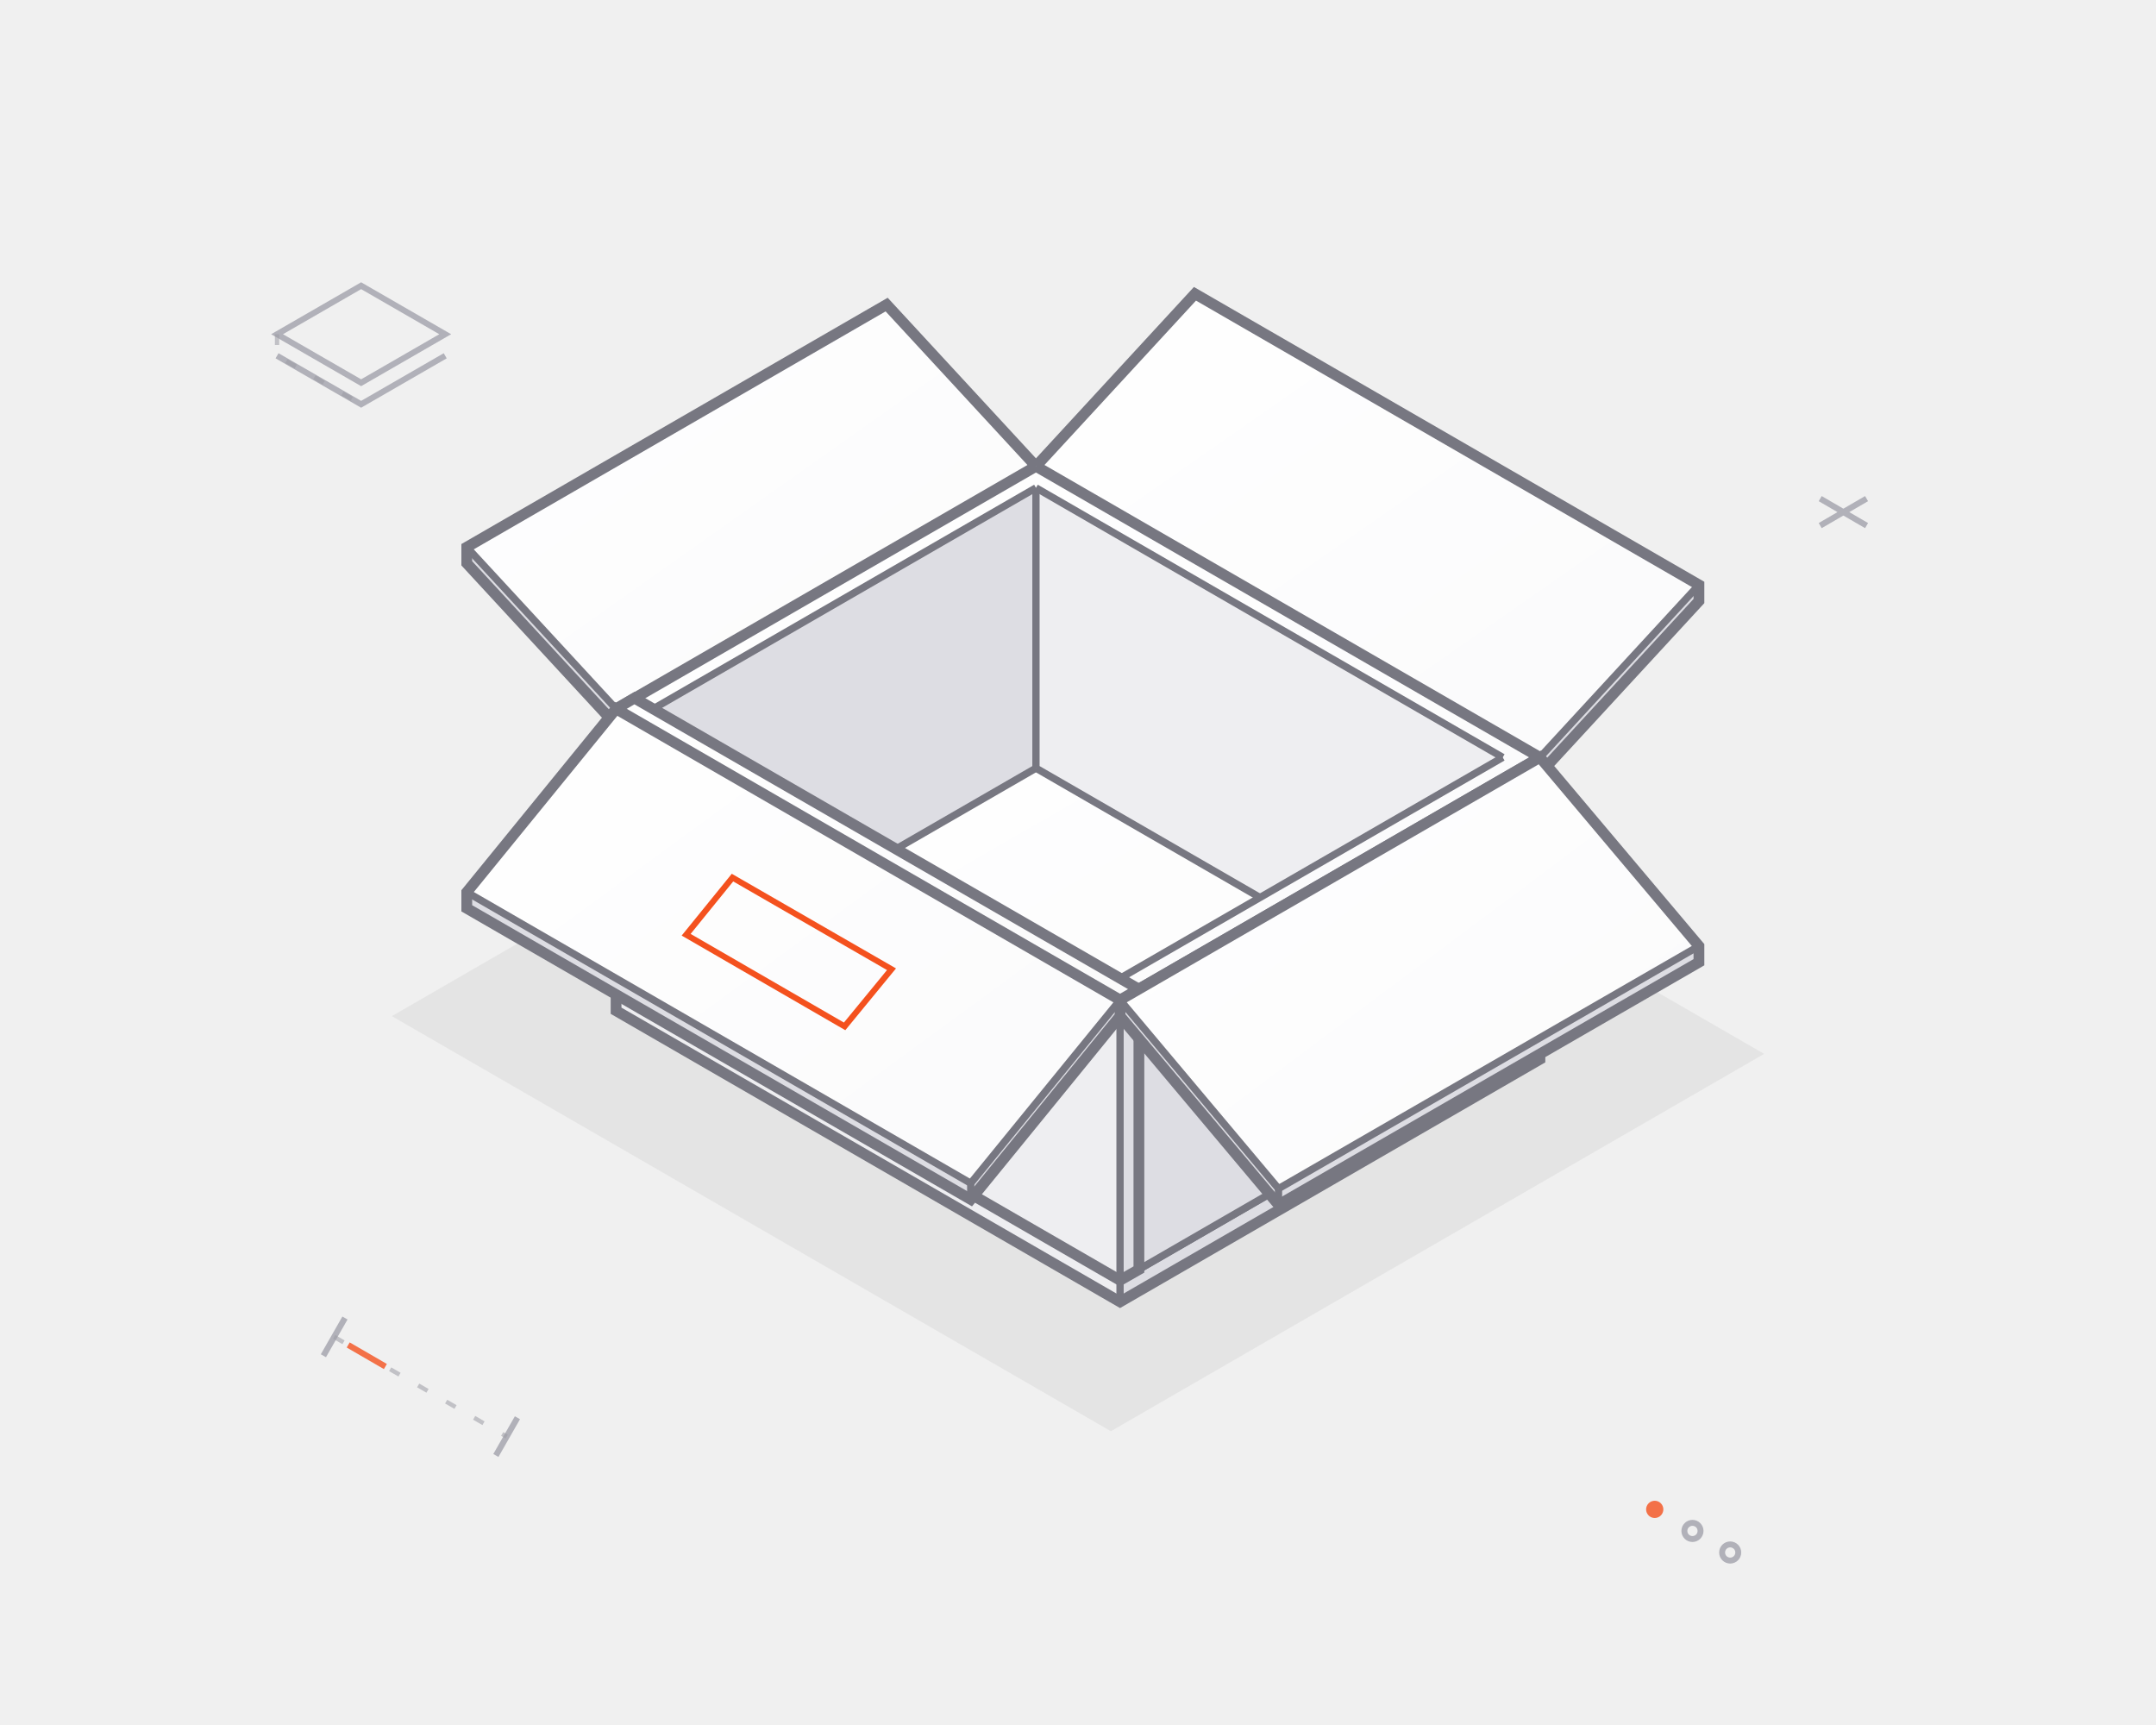
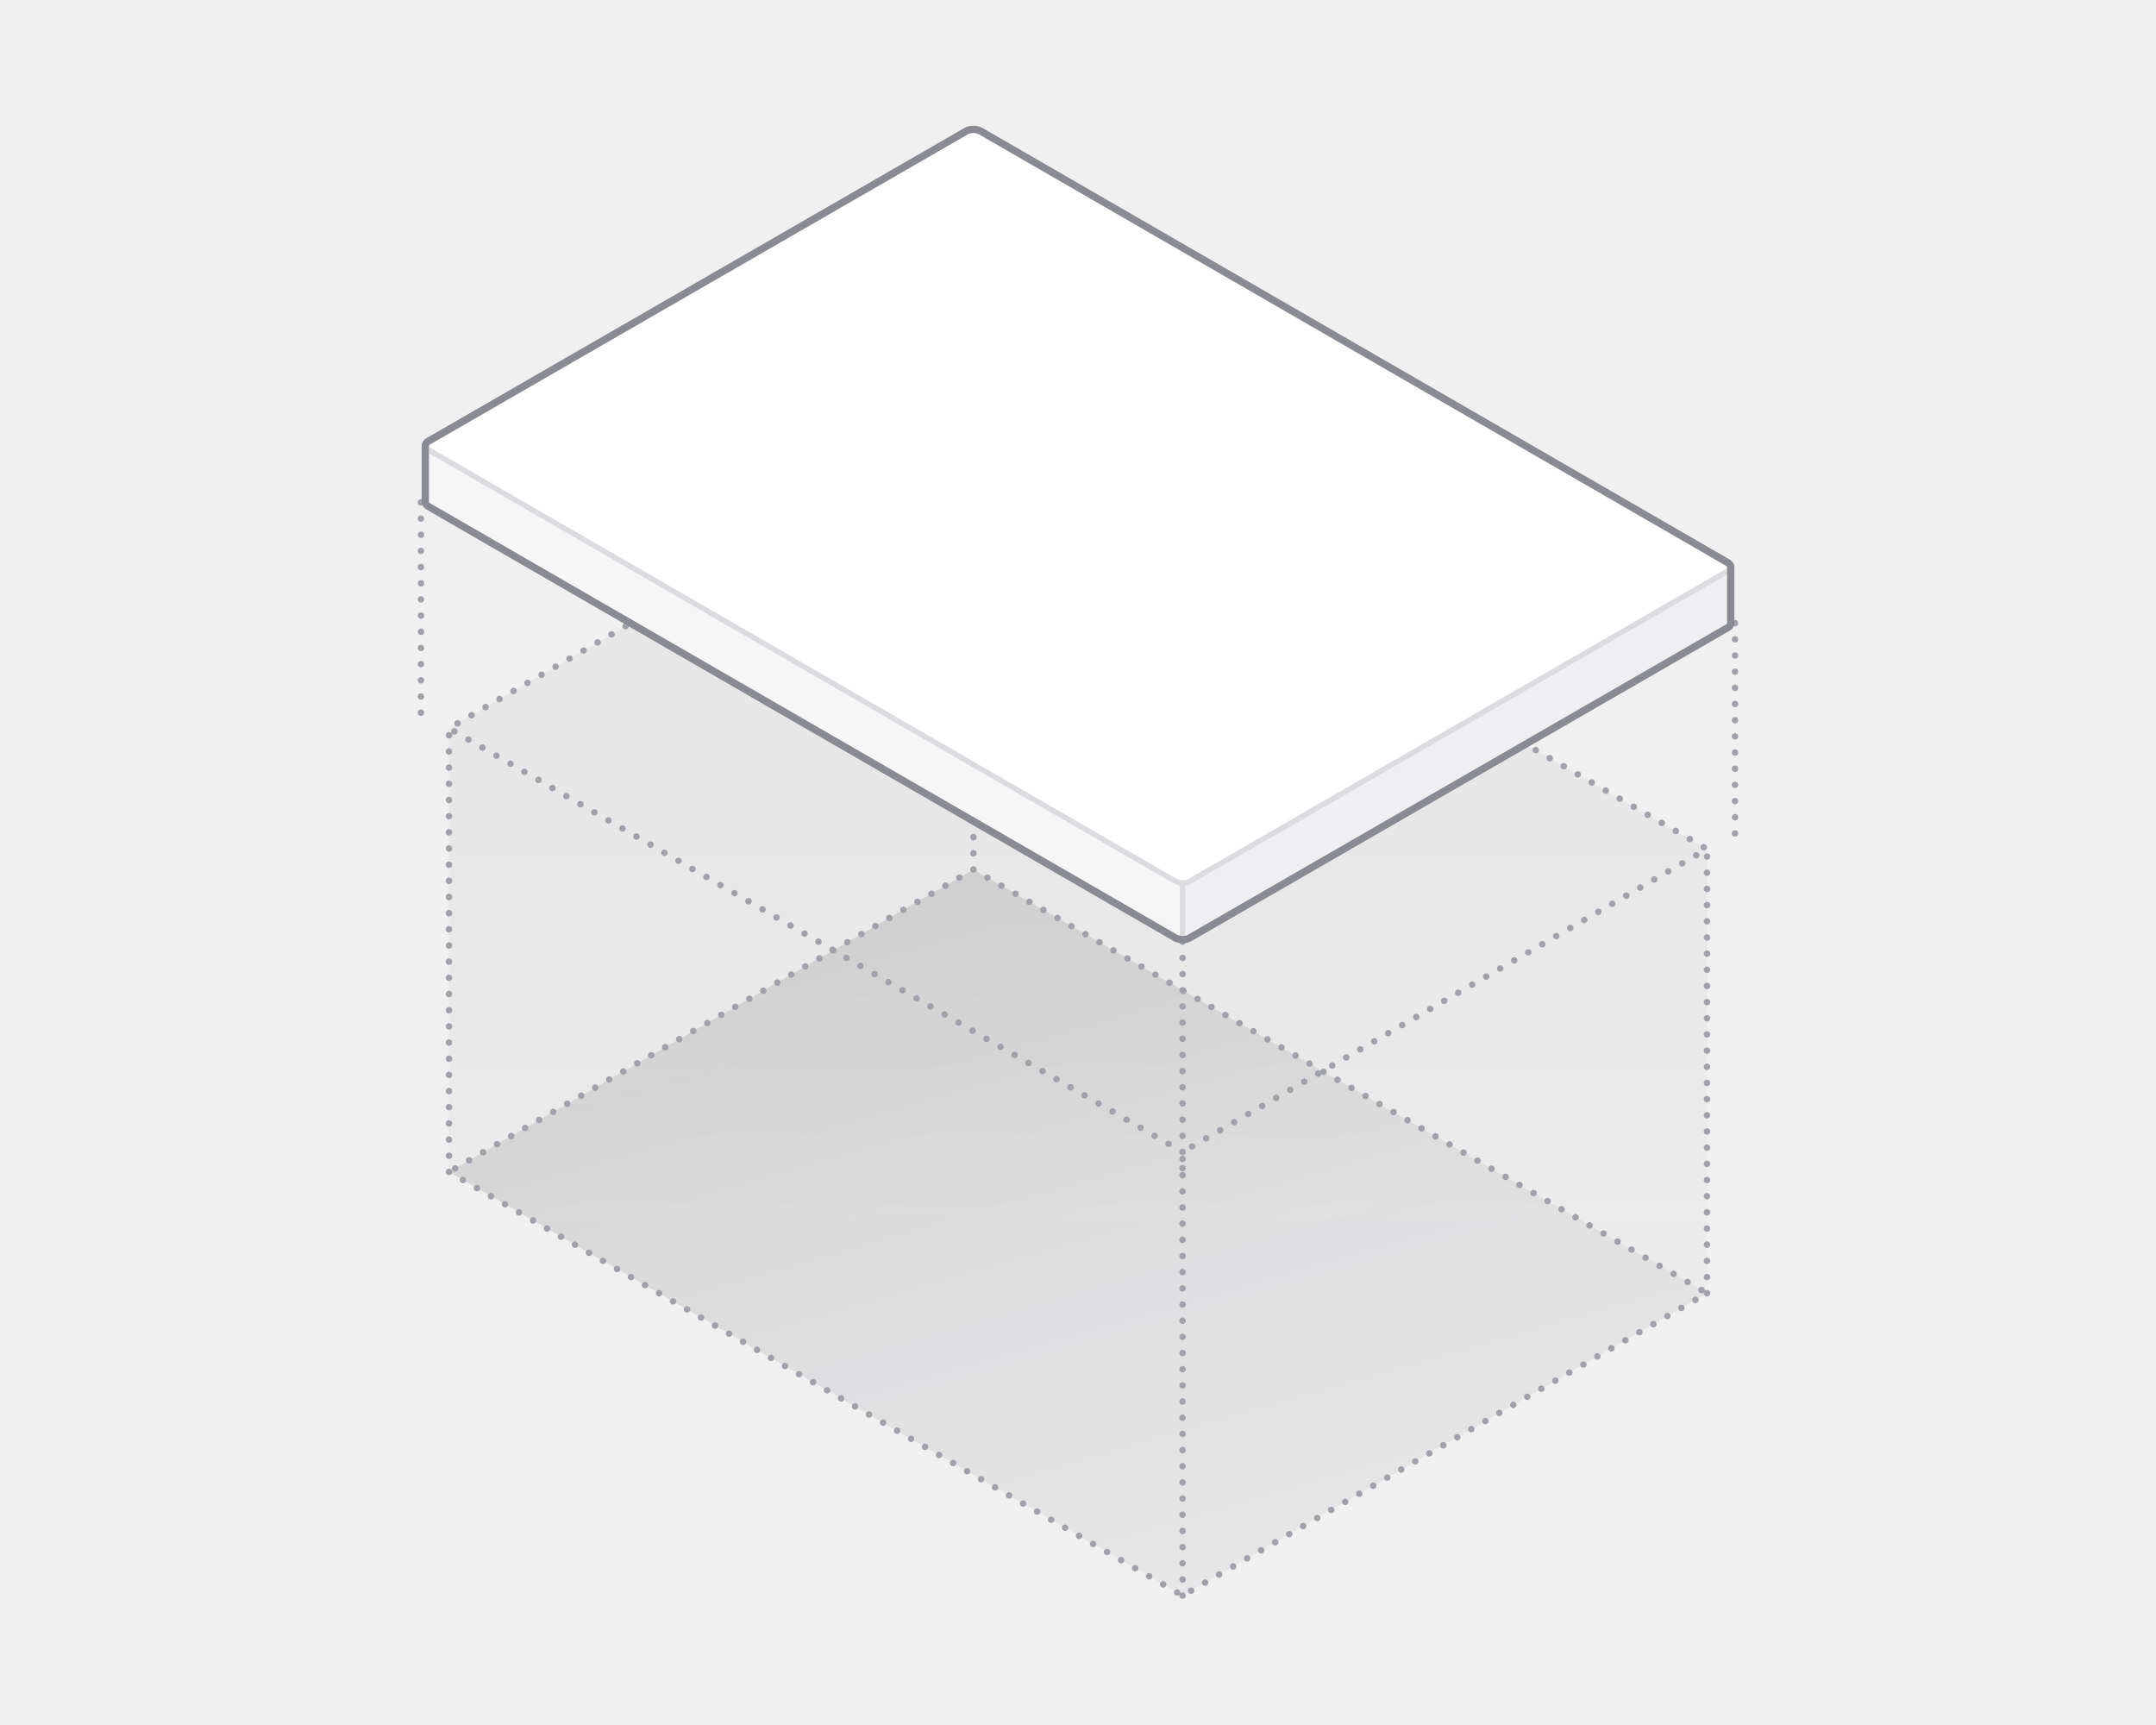
- <svg xmlns="http://www.w3.org/2000/svg" width="400" height="320" viewBox="0 0 400 320" fill="none" role="img" aria-labelledby="fg-empty-empty-collection-light-title fg-empty-empty-collection-light-description" class="fg-empty-empty-collection-light">
+ <svg xmlns="http://www.w3.org/2000/svg" width="400" height="320" viewBox="0 0 400 320" fill="none" role="img" aria-labelledby="fg-state-empty-collection-light-title fg-state-empty-collection-light-description" class="fg-state-empty-collection-light">
  <defs>
-     <linearGradient id="fg-empty-empty-collection-light-plane" x1="0" y1="0" x2="1" y2="1">
-       <stop stop-color="#ffffff" />
-       <stop offset="1" stop-color="#fafafb" />
+     <linearGradient id="fg-state-empty-collection-light-cy" x1="0" y1="0" x2="1" y2="0">
+       <stop stop-color="#f6f6f7" />
+       <stop offset="1" stop-color="#efeff1" />
+     </linearGradient>
+     <linearGradient id="fg-state-empty-collection-light-box-floor" gradientUnits="userSpaceOnUse" x1="180.6" y1="161.3" x2="219.4" y2="296">
+       <stop offset="0" stop-color="#18181b" stop-opacity="0.12" />
+       <stop offset="1" stop-color="#18181b" stop-opacity="0.02" />
+     </linearGradient>
+     <linearGradient id="fg-state-empty-collection-light-box" gradientUnits="userSpaceOnUse" x1="200" y1="146.3" x2="200" y2="228.6">
+       <stop offset="0" stop-color="#18181b" stop-opacity="0.045" />
+       <stop offset="1" stop-color="#18181b" stop-opacity="0.02" />
    </linearGradient>
  </defs>
  <style>
-     .fg-empty-empty-collection-light { stroke-linecap: butt; stroke-linejoin: miter; stroke-width: 2; }
-     .fg-empty-empty-collection-light .edge, .fg-empty-empty-collection-light .seam { stroke: #777781; }
-     .fg-empty-empty-collection-light .seam { stroke-width: 1.35; }
-     .fg-empty-empty-collection-light .shade { fill: #1b1b24; fill-opacity: .055; }
-     .fg-empty-empty-collection-light .soft { stroke: #a1a1ab; stroke-width: 1.1; }
-     .fg-empty-empty-collection-light .guide { stroke: #85858f; stroke-width: .8; stroke-dasharray: 2 4; opacity: .55; }
-     .fg-empty-empty-collection-light .accent { stroke: #f4511e; }
-     .fg-empty-empty-collection-light .accent { stroke-width: 1.1; }
-     .fg-empty-empty-collection-light .accent-fill { fill: #f4511e; }
-     .fg-empty-empty-collection-light .tf { fill: url(#fg-empty-empty-collection-light-plane); }
-     .fg-empty-empty-collection-light .lf { fill: #eeeef1; }
-     .fg-empty-empty-collection-light .rf { fill: #dddde3; }
+     .fg-state-empty-collection-light { stroke-linecap: round; stroke-linejoin: round; }
+     .fg-state-empty-collection-light path { vector-effect: non-scaling-stroke; }
+     .fg-state-empty-collection-light .t { fill: #ffffff; }
+     .fg-state-empty-collection-light .l { fill: #f6f6f7; }
+     .fg-state-empty-collection-light .r { fill: #efeff1; }
+     .fg-state-empty-collection-light .hole { fill: #ececef; }
+     .fg-state-empty-collection-light .cy { fill: url(#fg-state-empty-collection-light-cy); }
+     .fg-state-empty-collection-light .af { fill: #5f5f68; }
+     .fg-state-empty-collection-light .kf { fill: #85858e; }
+     .fg-state-empty-collection-light .eo { fill-rule: evenodd; }
+     .fg-state-empty-collection-light .o { stroke: #8a8a93; stroke-width: 1.35; }
+     .fg-state-empty-collection-light .o2 { stroke: #a8a8b0; stroke-width: 1.1; }
+     .fg-state-empty-collection-light .e { stroke: #dcdce0; stroke-width: 1; }
+     .fg-state-empty-collection-light .d { stroke: #a1a1aa; stroke-width: 1.2; stroke-dasharray: 0 3; }
+     .fg-state-empty-collection-light .dh { stroke: #dcdce0; stroke-width: 1.2; stroke-dasharray: 0 3; }
+     .fg-state-empty-collection-light .g { stroke: #a8a8b0; stroke-width: 1; stroke-dasharray: 3 3; }
+     .fg-state-empty-collection-light .k { stroke: #85858e; stroke-width: 1.2; }
+     .fg-state-empty-collection-light .ka, .fg-state-empty-collection-light .oa { stroke: #5f5f68; stroke-width: 1.35; }
+     .fg-state-empty-collection-light .da { stroke: #5f5f68; stroke-width: 1.2; stroke-dasharray: 0 3; }
+     .fg-state-empty-collection-light .ga { stroke: #5f5f68; stroke-width: 1; stroke-dasharray: 3 3; }
  </style>
-   <g data-part="illustration">
-     <g data-part="decoration" aria-hidden="true" pointer-events="none" opacity=".8">
-       <path class="soft" d="M67 53L82.6 62L67 71L51.4 62ZM51.4 66L67 75L82.6 66M337.7 92.5L346.3 97.5M337.7 97.5L346.3 92.5M312.5 284a1.5 1.5 0 1 0 3 0a1.5 1.5 0 1 0 -3 0ZM319.5 288a1.5 1.5 0 1 0 3 0a1.5 1.5 0 1 0 -3 0ZM64 244.5L60 251.5M96 263L92 270" />
-       <path class="guide" d="M51.4 62L51.4 66L67 75M62 248L94 266.5" />
-       <path class="accent" d="M64.6 249.5L71.5 253.5" />
-       <path class="accent-fill" d="M305.4 280a1.6 1.6 0 1 0 3.2 0a1.6 1.6 0 1 0 -3.2 0Z" />
-     </g>
-     <g data-part="subject">
-       <g transform="translate(0 24)">
-         <polygon class="shade" points="193.9,94.5 327.3,171.5 206.1,241.5 72.7,164.5" />
-         <g data-part="folded-panel">
-           <polygon class="rf" points="315.2,84.5 285.7,116.5 285.7,119.5 315.2,87.5" />
-           <polygon class="rf" points="285.7,116.5 192.2,62.5 192.2,65.5 285.7,119.5" />
-           <polygon class="tf" points="192.2,62.5 221.7,30.5 315.2,84.5 285.7,116.5" />
-           <polyline class="seam" points="315.2,84.5 285.7,116.5" />
-           <polyline class="seam" points="285.7,116.5 192.2,62.5" />
-           <polyline class="seam" points="285.7,116.5 285.7,119.5" />
-           <polygon class="edge" points="192.2,62.5 221.7,30.5 221.7,30.5 315.2,84.5 315.2,87.5 285.7,119.5 285.7,119.5 192.2,65.5" />
-         </g>
-         <g data-part="folded-panel">
-           <polygon class="rf" points="192.2,62.5 114.3,107.5 114.3,110.5 192.2,65.5" />
-           <polygon class="rf" points="114.3,107.5 86.6,77.5 86.6,80.5 114.3,110.5" />
-           <polygon class="tf" points="192.2,62.5 114.3,107.5 86.6,77.5 164.5,32.5" />
-           <polyline class="seam" points="192.2,62.5 114.3,107.5" />
-           <polyline class="seam" points="114.3,107.5 86.6,77.5" />
-           <polyline class="seam" points="114.3,107.5 114.3,110.5" />
-           <polygon class="edge" points="192.2,65.5 114.3,110.5 114.3,110.5 86.6,80.5 86.6,77.5 164.5,32.5 164.5,32.5 192.2,62.5" />
-         </g>
-         <g data-part="volume">
-           <polygon class="lf" points="192.2,114.5 285.7,168.5 285.7,172.5 207.8,217.5 114.3,163.5 114.3,159.5" />
-           <polygon class="rf" points="285.7,168.5 207.8,213.5 207.8,217.5 285.7,172.5" />
-           <polygon class="tf" points="192.2,114.5 285.7,168.5 207.8,213.5 114.3,159.5" />
-           <path class="seam" d="M207.8 213.5L285.7 168.5M207.8 213.5L114.3 159.5M207.8 213.5L207.8 217.5" />
-           <polygon class="edge" points="192.2,114.5 285.7,168.5 285.7,172.5 207.8,217.5 114.3,163.5 114.3,159.5" />
-         </g>
-         <g data-part="volume">
-           <polygon class="rf" points="192.2,66.5 117.7,109.5 117.7,161.5 192.2,118.5" />
-           <path class="seam" d="M192.2 118.5L117.7 161.5" />
-           <polygon class="lf" points="278.8,116.5 192.2,66.5 192.2,118.5 278.8,168.5" />
-           <path class="seam" d="M278.8 168.5L192.2 118.5M278.8 116.5L278.8 168.5M192.2 66.5L192.2 118.5" />
-           <polygon class="lf" points="117.7,109.5 114.3,107.5 114.3,159.5 117.7,161.5" />
-           <path class="seam" d="M117.7 161.5L114.3 159.5M117.7 109.5L117.7 161.5M114.3 107.5L114.3 159.5" />
-           <polygon class="rf" points="285.7,116.5 207.8,161.5 207.8,213.5 285.7,168.5" />
-           <path class="seam" d="M285.7 168.5L207.8 213.5M285.7 116.5L285.7 168.5" />
-           <polygon class="lf" points="207.8,161.5 204.3,159.5 204.3,211.5 207.8,213.5" />
-           <path class="seam" d="M207.8 213.5L204.3 211.5M207.8 161.5L207.8 213.5M204.3 159.5L204.3 211.5" />
-           <polygon class="tf" points="192.2,62.5 285.7,116.5 207.8,161.5 204.3,159.5 278.8,116.5 192.2,66.5 117.7,109.5 114.3,107.5" />
-           <polyline class="edge" points="192.2,62.5 285.7,116.5" />
-           <polyline class="edge" points="285.7,116.5 207.8,161.5" />
-           <polyline class="edge" points="207.8,161.5 204.3,159.5" />
-           <polyline class="seam" points="204.3,159.5 278.8,116.5" />
-           <polyline class="seam" points="278.8,116.5 192.2,66.5" />
-           <polyline class="seam" points="192.2,66.5 117.7,109.5" />
-           <polyline class="edge" points="117.7,109.5 114.3,107.5" />
-           <polyline class="edge" points="114.3,107.5 192.2,62.5" />
-         </g>
-         <g data-part="volume">
-           <polygon class="lf" points="117.7,105.5 211.3,159.5 211.3,211.5 207.8,213.5 114.3,159.5 114.3,107.5" />
-           <polygon class="rf" points="211.3,159.5 207.8,161.5 207.8,213.5 211.3,211.5" />
-           <polygon class="tf" points="117.7,105.5 211.3,159.5 207.8,161.5 114.3,107.5" />
-           <path class="seam" d="M207.8 161.5L211.3 159.5M207.8 161.5L114.3 107.5M207.8 161.5L207.8 213.5" />
-           <polygon class="edge" points="117.7,105.5 211.3,159.5 211.3,211.5 207.8,213.5 114.3,159.5 114.3,107.5" />
-         </g>
-         <g data-part="folded-panel">
-           <polygon class="rf" points="315.2,151.5 237.2,196.5 237.2,199.5 315.2,154.5" />
-           <polygon class="rf" points="237.2,196.5 207.8,161.5 207.8,164.5 237.2,199.5" />
-           <polygon class="tf" points="285.7,116.5 315.2,151.5 237.2,196.5 207.8,161.5" />
-           <polyline class="seam" points="315.2,151.5 237.2,196.5" />
-           <polyline class="seam" points="237.2,196.5 207.8,161.5" />
-           <polyline class="seam" points="237.2,196.5 237.2,199.5" />
-           <polygon class="edge" points="285.7,116.5 315.2,151.5 315.2,154.5 237.2,199.5 237.2,199.5 207.8,164.5 207.8,161.5 285.7,116.5" />
-         </g>
-         <g data-part="folded-panel">
-           <polygon class="rf" points="207.8,161.5 180.1,195.5 180.1,198.5 207.8,164.5" />
-           <polygon class="rf" points="180.1,195.5 86.6,141.5 86.6,144.5 180.1,198.5" />
-           <polygon class="tf" points="114.3,107.5 207.8,161.5 180.1,195.5 86.6,141.5" />
-           <polyline class="seam" points="207.8,161.5 180.1,195.5" />
-           <polyline class="seam" points="180.1,195.5 86.6,141.5" />
-           <polyline class="seam" points="180.1,195.5 180.1,198.5" />
-           <polygon class="edge" points="114.3,107.5 207.8,161.5 207.8,164.5 180.1,198.5 180.1,198.5 86.6,144.5 86.6,141.5 114.3,107.5" />
-         </g>
-         <polygon class="accent" points="135.9,138.8 165.4,155.8 156.7,166.4 127.3,149.4" />
-       </g>
-     </g>
-   </g>
+   <path fill="url(#fg-state-empty-collection-light-box-floor)" d="M219.4 296L83.3 217.4L180.6 161.3L316.7 239.9L219.4 296Z" />
+   <path fill="url(#fg-state-empty-collection-light-box)" d="M83.3 135.1L180.6 78.9L316.7 157.5L316.7 239.9L219.4 296L83.3 217.4Z" />
+   <path class="d" d="M180.6 161.3L83.3 217.4M180.6 161.3L316.7 239.9M180.6 161.3L180.6 78.9M83.3 217.4L83.3 135.1M219.4 296L219.4 213.7M316.7 239.9L316.7 157.5M83.3 217.4L219.4 296L316.7 239.9M219.4 213.7L83.3 135.1L180.6 78.9L316.7 157.5L219.4 213.7ZM78.1 93.2L78.1 135.1M219.4 174.7L219.4 216.7M321.9 115.6L321.9 157.5" />
+   <path class="r" d="M321.1 105.1C321.1 105.4 320.9 105.7 320.6 105.9L220.7 163.5C220.4 163.7 219.9 163.8 219.4 163.8L219.4 174.3C219.9 174.3 220.4 174.2 220.7 174L320.6 116.4C320.9 116.2 321.1 115.9 321.1 115.6Z" />
+   <path class="l" d="M219.4 163.8C219 163.8 218.5 163.7 218.1 163.5L79.4 83.4C79.1 83.2 78.9 83 78.9 82.7L78.9 93.2C78.9 93.4 79.1 93.7 79.4 93.9L218.1 174C218.5 174.2 219 174.3 219.4 174.3Z" />
+   <path class="t" d="M78.9 82.7C78.9 82.4 79.1 82.1 79.4 81.9L179.3 24.3C179.6 24.1 180.1 24 180.6 24C181 24 181.5 24.1 181.9 24.3L320.6 104.4C320.9 104.6 321.1 104.9 321.1 105.1C321.1 105.4 320.9 105.7 320.6 105.9L220.7 163.5C220.4 163.7 219.9 163.8 219.4 163.8C219 163.8 218.5 163.7 218.1 163.5L79.4 83.4C79.1 83.2 78.9 83 78.9 82.7Z" />
+   <path class="e" d="M321.1 105.1C321.1 105.4 320.9 105.7 320.6 105.9L220.7 163.5C220.4 163.7 219.9 163.8 219.4 163.8C219 163.8 218.5 163.7 218.1 163.5L79.4 83.4C79.1 83.2 78.9 83 78.9 82.7M219.4 163.8L219.4 174.3M78.9 82.7L78.9 93.2" />
+   <path class="o" d="M78.9 82.7C78.9 82.4 79.1 82.1 79.4 81.9L179.3 24.3C179.6 24.1 180.1 24 180.6 24C181 24 181.5 24.1 181.9 24.3L320.6 104.4C320.9 104.6 321.1 104.9 321.1 105.1L321.1 115.6C321.1 115.9 320.9 116.2 320.6 116.4L220.7 174C220.4 174.2 219.9 174.3 219.4 174.3C219 174.3 218.5 174.2 218.1 174L79.4 93.9C79.1 93.7 78.9 93.4 78.9 93.2Z" />
</svg>
